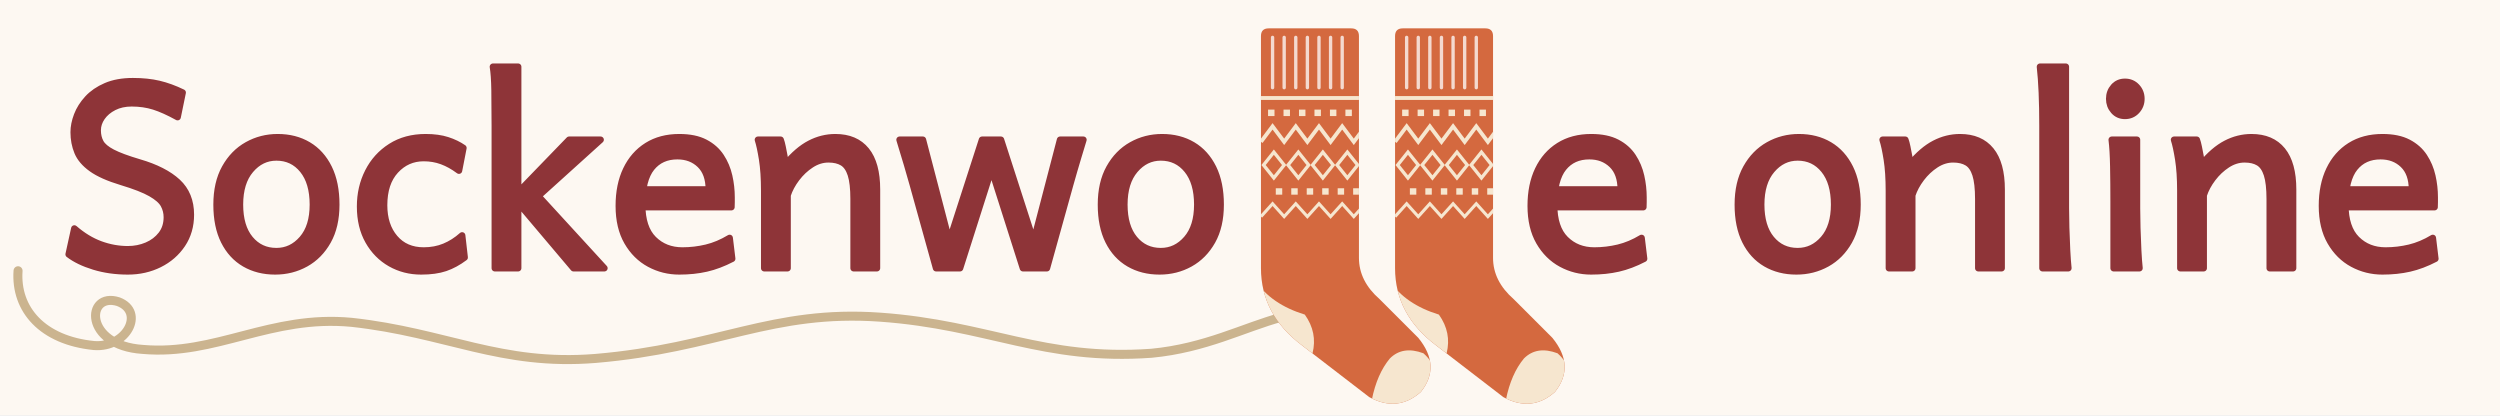
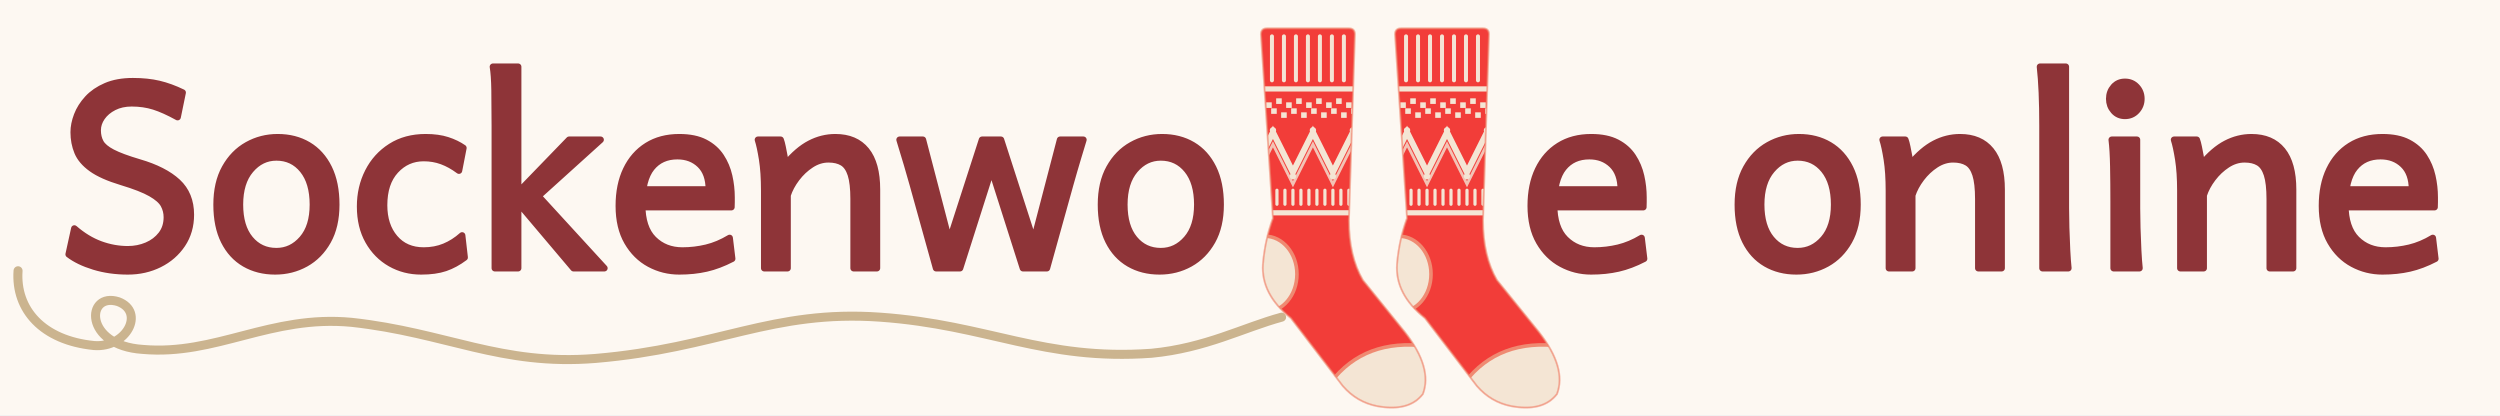
<svg xmlns="http://www.w3.org/2000/svg" viewBox="0 22 1939 322" width="1939" height="322">
  <rect x="0" y="22" width="1939" height="322" fill="#fdf8f2" />
  <path d="M14.0,232 C11.9,262 32.9,286 72.9,290 C98.1,292 112.8,264 91.8,256 C66.6,248 64.5,290 110.7,293 C167.5,298 209.6,266 272.7,272 C346.3,280 388.3,306 461.9,300 C556.6,292 598.6,262 682.7,268 C766.9,274 808.9,302 893.0,296 C935.1,292 964.5,276 994.0,268" fill="none" stroke="#cbb48f" stroke-width="7" stroke-linecap="round" stroke-linejoin="round" />
  <path d="M141.643 93.788 137.737 112.828Q127.29 107.067 119.38 104.577Q111.471 102.088 102.098 102.088Q94.286 102.088 88.33 105.114Q82.374 108.141 79.054 112.926Q75.734 117.71 75.734 123.081Q75.734 128.451 77.98 132.552Q80.226 136.653 87.158 140.266Q94.091 143.879 107.956 147.98Q127.387 153.643 137.689 163.163Q147.99 172.684 147.99 188.502Q147.99 201.586 141.35 211.497Q134.71 221.407 123.628 226.924Q112.545 232.441 99.168 232.441Q85.01 232.441 72.902 228.731Q60.795 225.02 53.276 219.259L57.67 199.242Q67.337 207.64 77.833 211.497Q88.33 215.354 99.168 215.354Q107.077 215.354 113.961 212.424Q120.845 209.495 125.141 203.929Q129.438 198.364 129.438 190.455Q129.438 185.279 126.997 180.788Q124.556 176.296 117.037 172.0Q109.519 167.704 94.286 163.114Q79.054 158.525 71.047 152.764Q63.04 147.003 60.111 139.924Q57.182 132.845 57.182 124.545Q57.182 118.296 59.818 111.412Q62.455 104.529 67.971 98.524Q73.488 92.519 82.227 88.759Q90.966 85.0 103.074 85.0Q114.401 85.0 123.286 87.099Q132.172 89.199 141.643 93.788Z M168.007 180.69Q168.007 163.896 174.5 152.227Q180.993 140.559 191.783 134.505Q202.572 128.451 215.364 128.451Q228.838 128.451 239.042 134.505Q249.246 140.559 255.007 152.227Q260.768 163.896 260.768 180.69Q260.768 197.485 254.274 209.007Q247.781 220.529 237.04 226.485Q226.3 232.441 213.411 232.441Q200.034 232.441 189.781 226.485Q179.529 220.529 173.768 209.007Q168.007 197.485 168.007 180.69ZM186.071 180.69Q186.071 197.778 193.931 207.298Q201.791 216.818 214.387 216.818Q226.202 216.818 234.453 207.298Q242.704 197.778 242.704 180.69Q242.704 163.505 234.843 153.79Q226.983 144.074 214.387 144.074Q202.572 144.074 194.322 153.79Q186.071 163.505 186.071 180.69Z M358.411 204.613 360.364 221.7Q352.943 227.266 345.327 229.854Q337.71 232.441 326.677 232.441Q313.593 232.441 302.852 226.338Q292.111 220.236 285.715 208.958Q279.32 197.68 279.32 182.155Q279.32 167.411 285.52 155.205Q291.721 143.0 303.145 135.726Q314.569 128.451 330.094 128.451Q339.859 128.451 346.938 130.746Q354.017 133.04 359.387 136.751L355.97 154.327Q349.428 149.444 342.788 147.003Q336.148 144.562 328.63 144.562Q315.643 144.562 306.758 154.229Q297.872 163.896 297.872 181.178Q297.872 196.899 306.172 206.614Q314.471 216.33 328.63 216.33Q337.418 216.33 344.741 213.303Q352.064 210.276 358.411 204.613Z M401.862 230.0H383.798Q383.798 218.185 383.798 204.857Q383.798 191.529 383.798 178.249Q383.798 164.97 383.798 153.204Q383.798 141.438 383.798 132.65Q383.798 123.862 383.798 119.663Q383.798 103.943 383.603 91.981Q383.407 80.02 382.333 73.771H401.862ZM441.407 130.404H465.818L412.212 178.835L396.98 176.296ZM399.421 176.296 409.673 165.556 468.747 230.0H444.825Z M567.269 182.643H494.623V168.973H549.791Q549.791 156.377 542.907 149.737Q536.024 143.098 525.38 143.098Q512.589 143.098 505.315 152.178Q498.04 161.259 498.04 180.69Q498.04 198.754 506.877 207.542Q515.714 216.33 529.286 216.33Q538.758 216.33 547.887 214.133Q557.017 211.936 565.902 206.566L567.855 222.677Q557.505 228.047 547.838 230.244Q538.172 232.441 526.845 232.441Q514.444 232.441 503.753 226.68Q493.061 220.919 486.519 209.593Q479.976 198.266 479.976 181.667Q479.976 165.458 485.689 153.545Q491.401 141.633 501.897 135.042Q512.394 128.451 526.845 128.451Q538.953 128.451 546.813 132.552Q554.673 136.653 559.165 143.488Q563.657 150.323 565.512 158.574Q567.367 166.825 567.367 175.027Q567.367 176.296 567.367 178.786Q567.367 181.276 567.269 182.643Z M680.145 230.0H662.081Q662.081 230.0 662.081 225.801Q662.081 221.603 662.081 214.963Q662.081 208.323 662.081 200.902Q662.081 193.481 662.081 186.891Q662.081 180.3 662.081 176.296Q662.081 164.091 659.933 157.402Q657.785 150.714 653.488 148.126Q649.192 145.539 642.552 145.539Q635.522 145.539 629.077 149.737Q622.633 153.936 617.8 160.332Q612.966 166.727 610.818 173.367V230.0H592.754Q592.754 230.0 592.754 225.655Q592.754 221.31 592.754 214.377Q592.754 207.444 592.754 199.291Q592.754 191.138 592.754 183.375Q592.754 175.613 592.754 169.949Q592.754 155.596 591.143 145.539Q589.532 135.481 587.872 130.404H605.448Q606.229 132.455 606.961 136.067Q607.694 139.68 608.377 143.391Q609.061 147.101 609.354 149.444Q618.63 138.313 628.101 133.382Q637.572 128.451 647.923 128.451Q663.545 128.451 671.845 138.655Q680.145 148.859 680.145 168.973Q680.145 173.855 680.145 181.423Q680.145 188.99 680.145 197.387Q680.145 205.785 680.145 213.205Q680.145 220.626 680.145 225.313Q680.145 230.0 680.145 230.0Z M761.677 130.404H776.323L801.71 209.007L822.215 130.404H840.279Q838.034 137.825 836.325 143.439Q834.616 149.054 833.152 154.131Q831.687 159.209 830.027 165.067L811.963 230.0H793.411L769.0 153.35L744.589 230.0H726.037L707.973 165.067Q705.825 157.256 703.481 149.444Q701.138 141.633 697.721 130.404H715.785L736.29 209.007Z M853.949 180.69Q853.949 163.896 860.443 152.227Q866.936 140.559 877.726 134.505Q888.515 128.451 901.306 128.451Q914.781 128.451 924.985 134.505Q935.189 140.559 940.949 152.227Q946.71 163.896 946.71 180.69Q946.71 197.485 940.217 209.007Q933.724 220.529 922.983 226.485Q912.242 232.441 899.354 232.441Q885.976 232.441 875.724 226.485Q865.471 220.529 859.71 209.007Q853.949 197.485 853.949 180.69ZM872.013 180.69Q872.013 197.778 879.874 207.298Q887.734 216.818 900.33 216.818Q912.145 216.818 920.396 207.298Q928.646 197.778 928.646 180.69Q928.646 163.505 920.786 153.79Q912.926 144.074 900.33 144.074Q888.515 144.074 880.264 153.79Q872.013 163.505 872.013 180.69Z" fill="#8e3438" stroke="#8e3438" stroke-width="5.08" stroke-linejoin="round" />
-   <g transform="translate(978.0,44.0)">
+   <g transform="translate(953.2,31.6) scale(1.55)">
    <clipPath id="a">
-       <path d="M0,6 Q0,0 6,0 H70 Q76,0 76,6 V178 Q76,196 92,210 L122,240 Q140,262 124,282 Q106,298 84,286 L32,246 Q0,222 0,186 Z" />
+       <path d="M16,11 Q16,8 19,8 H60 Q63,8 63,11 L60,104 Q60,122 67,134 L88,160 Q102,178 97,191 Q90,200 74,197 Q64,195 57,187 L31,153 Q16,141 17,126 Q18,114 22,103 Z" />
    </clipPath>
-     <path d="M0,6 Q0,0 6,0 H70 Q76,0 76,6 V178 Q76,196 92,210 L122,240 Q140,262 124,282 Q106,298 84,286 L32,246 Q0,222 0,186 Z" fill="#d4693f" />
+     <path d="M16,11 Q16,8 19,8 H60 Q63,8 63,11 L60,104 Q60,122 67,134 L88,160 Q102,178 97,191 Q90,200 74,197 Q64,195 57,187 L31,153 Q16,141 17,126 Q18,114 22,103 Z" fill="#f23d39" />
    <g clip-path="url(#a)">
-       <line x1="9" y1="7" x2="9" y2="46" stroke="#ffffff" stroke-opacity=".75" stroke-width="2.6" stroke-linecap="round" />
-       <line x1="18" y1="7" x2="18" y2="46" stroke="#ffffff" stroke-opacity=".75" stroke-width="2.6" stroke-linecap="round" />
-       <line x1="27" y1="7" x2="27" y2="46" stroke="#ffffff" stroke-opacity=".75" stroke-width="2.6" stroke-linecap="round" />
-       <line x1="36" y1="7" x2="36" y2="46" stroke="#ffffff" stroke-opacity=".75" stroke-width="2.6" stroke-linecap="round" />
-       <line x1="45" y1="7" x2="45" y2="46" stroke="#ffffff" stroke-opacity=".75" stroke-width="2.6" stroke-linecap="round" />
-       <line x1="54" y1="7" x2="54" y2="46" stroke="#ffffff" stroke-opacity=".75" stroke-width="2.6" stroke-linecap="round" />
-       <line x1="63" y1="7" x2="63" y2="46" stroke="#ffffff" stroke-opacity=".75" stroke-width="2.6" stroke-linecap="round" />
-       <line x1="0" y1="54" x2="76" y2="54" stroke="#f6e6cf" stroke-width="3" />
-       <rect x="5.5" y="63" width="5" height="5" fill="#f6e6cf" />
-       <rect x="17.5" y="63" width="5" height="5" fill="#f6e6cf" />
-       <rect x="29.5" y="63" width="5" height="5" fill="#f6e6cf" />
-       <rect x="41.5" y="63" width="5" height="5" fill="#f6e6cf" />
-       <rect x="53.5" y="63" width="5" height="5" fill="#f6e6cf" />
-       <rect x="65.5" y="63" width="5" height="5" fill="#f6e6cf" />
-       <polyline points="0,88 9,76 18,88 27,76 36,88 45,76 54,88 63,76 72,88 81,76" fill="none" stroke="#f6e6cf" stroke-width="3" stroke-linejoin="miter" />
-       <path d="M10,96 l8,10 l-8,10 l-8,-10 Z" fill="none" stroke="#f6e6cf" stroke-width="2.6" />
-       <path d="M29,96 l8,10 l-8,10 l-8,-10 Z" fill="none" stroke="#f6e6cf" stroke-width="2.6" />
-       <path d="M48,96 l8,10 l-8,10 l-8,-10 Z" fill="none" stroke="#f6e6cf" stroke-width="2.6" />
-       <path d="M67,96 l8,10 l-8,10 l-8,-10 Z" fill="none" stroke="#f6e6cf" stroke-width="2.6" />
-       <rect x="11.5" y="124" width="5" height="5" fill="#f6e6cf" />
-       <rect x="23.5" y="124" width="5" height="5" fill="#f6e6cf" />
-       <rect x="35.5" y="124" width="5" height="5" fill="#f6e6cf" />
-       <rect x="47.5" y="124" width="5" height="5" fill="#f6e6cf" />
-       <rect x="59.5" y="124" width="5" height="5" fill="#f6e6cf" />
-       <rect x="71.5" y="124" width="5" height="5" fill="#f6e6cf" />
-       <polyline points="0,146 9,136 18,146 27,136 36,146 45,136 54,146 63,136 72,146 81,136" fill="none" stroke="#f6e6cf" stroke-width="2.4" />
-       <path d="M-4,196 Q8,214 34,222 Q44,236 40,252 L30,262 Q-4,236 -4,206 Z" fill="#f6e6cf" />
-       <path d="M100,256 Q110,246 126,252 Q142,266 128,284 Q110,300 86,288 Q90,268 100,256 Z" fill="#f6e6cf" />
+       <line x1="21.5" y1="12" x2="21.5" y2="34" stroke="#f4e5d4" stroke-width="2" stroke-linecap="round" />
+       <line x1="27.5" y1="12" x2="27.5" y2="34" stroke="#f4e5d4" stroke-width="2" stroke-linecap="round" />
+       <line x1="33.5" y1="12" x2="33.5" y2="34" stroke="#f4e5d4" stroke-width="2" stroke-linecap="round" />
+       <line x1="39.5" y1="12" x2="39.5" y2="34" stroke="#f4e5d4" stroke-width="2" stroke-linecap="round" />
+       <line x1="45.5" y1="12" x2="45.5" y2="34" stroke="#f4e5d4" stroke-width="2" stroke-linecap="round" />
+       <line x1="51.5" y1="12" x2="51.5" y2="34" stroke="#f4e5d4" stroke-width="2" stroke-linecap="round" />
+       <line x1="57.5" y1="12" x2="57.5" y2="34" stroke="#f4e5d4" stroke-width="2" stroke-linecap="round" />
+       <rect x="10" y="37" width="60" height="2.6" fill="#f4e5d4" />
+       <rect x="18.6" y="45" width="2.8" height="2.8" fill="#f4e5d4" />
+       <rect x="21.1" y="48" width="2.8" height="2.8" fill="#f4e5d4" />
+       <rect x="23.6" y="43" width="2.8" height="2.8" fill="#f4e5d4" />
+       <rect x="26.1" y="50" width="2.8" height="2.8" fill="#f4e5d4" />
+       <rect x="28.6" y="45" width="2.8" height="2.8" fill="#f4e5d4" />
+       <rect x="31.1" y="48" width="2.8" height="2.8" fill="#f4e5d4" />
+       <rect x="33.6" y="43" width="2.8" height="2.8" fill="#f4e5d4" />
+       <rect x="36.1" y="50" width="2.8" height="2.8" fill="#f4e5d4" />
+       <rect x="38.6" y="45" width="2.8" height="2.8" fill="#f4e5d4" />
+       <rect x="41.1" y="48" width="2.8" height="2.8" fill="#f4e5d4" />
+       <rect x="43.6" y="43" width="2.8" height="2.8" fill="#f4e5d4" />
+       <rect x="46.1" y="50" width="2.8" height="2.8" fill="#f4e5d4" />
+       <rect x="48.6" y="45" width="2.8" height="2.8" fill="#f4e5d4" />
+       <rect x="51.1" y="48" width="2.8" height="2.8" fill="#f4e5d4" />
+       <rect x="53.6" y="43" width="2.8" height="2.8" fill="#f4e5d4" />
+       <rect x="56.1" y="50" width="2.8" height="2.8" fill="#f4e5d4" />
+       <rect x="58.6" y="45" width="2.8" height="2.8" fill="#f4e5d4" />
+       <rect x="61.1" y="48" width="2.8" height="2.8" fill="#f4e5d4" />
+       <polyline points="12,80 22,60 32,80 42,60 52,80 62,60 72,80" fill="none" stroke="#f4e5d4" stroke-width="3" stroke-linejoin="miter" />
+       <polyline points="12,86 22,66 32,86 42,66 52,86 62,66 72,86" fill="none" stroke="#f4e5d4" stroke-width="1.4" stroke-opacity=".8" />
+       <circle cx="22" cy="59" r="1.6" fill="#f4e5d4" />
+       <circle cx="42" cy="59" r="1.6" fill="#f4e5d4" />
+       <circle cx="62" cy="59" r="1.6" fill="#f4e5d4" />
+       <circle cx="32" cy="82" r="1.6" fill="#f4e5d4" />
+       <circle cx="52" cy="82" r="1.6" fill="#f4e5d4" />
+       <line x1="20" y1="89" x2="20" y2="96" stroke="#f4e5d4" stroke-width="1.6" stroke-linecap="round" />
+       <line x1="24" y1="89" x2="24" y2="96" stroke="#f4e5d4" stroke-width="1.6" stroke-linecap="round" />
+       <line x1="28" y1="89" x2="28" y2="96" stroke="#f4e5d4" stroke-width="1.6" stroke-linecap="round" />
+       <line x1="32" y1="89" x2="32" y2="96" stroke="#f4e5d4" stroke-width="1.6" stroke-linecap="round" />
+       <line x1="36" y1="89" x2="36" y2="96" stroke="#f4e5d4" stroke-width="1.6" stroke-linecap="round" />
+       <line x1="40" y1="89" x2="40" y2="96" stroke="#f4e5d4" stroke-width="1.6" stroke-linecap="round" />
+       <line x1="44" y1="89" x2="44" y2="96" stroke="#f4e5d4" stroke-width="1.6" stroke-linecap="round" />
+       <line x1="48" y1="89" x2="48" y2="96" stroke="#f4e5d4" stroke-width="1.6" stroke-linecap="round" />
+       <line x1="52" y1="89" x2="52" y2="96" stroke="#f4e5d4" stroke-width="1.6" stroke-linecap="round" />
+       <line x1="56" y1="89" x2="56" y2="96" stroke="#f4e5d4" stroke-width="1.6" stroke-linecap="round" />
+       <line x1="60" y1="89" x2="60" y2="96" stroke="#f4e5d4" stroke-width="1.6" stroke-linecap="round" />
+       <rect x="10" y="99" width="60" height="2.6" fill="#f4e5d4" />
+       <ellipse cx="18" cy="131" rx="16" ry="19" fill="#f4e5d4" stroke="#ef8a72" stroke-width="1.8" />
+       <path d="M48,200 L51,185 Q68,163 99,167 L114,200 Z" fill="#f4e5d4" stroke="#ef8a72" stroke-width="1.8" />
    </g>
+     <path d="M16,11 Q16,8 19,8 H60 Q63,8 63,11 L60,104 Q60,122 67,134 L88,160 Q102,178 97,191 Q90,200 74,197 Q64,195 57,187 L31,153 Q16,141 17,126 Q18,114 22,103 Z" fill="none" stroke="#ef8a72" stroke-width="1" stroke-opacity=".6" />
  </g>
-   <g transform="translate(1082.0,44.0)">
+   <g transform="translate(1057.2,31.6) scale(1.55)">
    <clipPath id="b">
-       <path d="M0,6 Q0,0 6,0 H70 Q76,0 76,6 V178 Q76,196 92,210 L122,240 Q140,262 124,282 Q106,298 84,286 L32,246 Q0,222 0,186 Z" />
+       <path d="M16,11 Q16,8 19,8 H60 Q63,8 63,11 L60,104 Q60,122 67,134 L88,160 Q102,178 97,191 Q90,200 74,197 Q64,195 57,187 L31,153 Q16,141 17,126 Q18,114 22,103 Z" />
    </clipPath>
-     <path d="M0,6 Q0,0 6,0 H70 Q76,0 76,6 V178 Q76,196 92,210 L122,240 Q140,262 124,282 Q106,298 84,286 L32,246 Q0,222 0,186 Z" fill="#d4693f" />
+     <path d="M16,11 Q16,8 19,8 H60 Q63,8 63,11 L60,104 Q60,122 67,134 L88,160 Q102,178 97,191 Q90,200 74,197 Q64,195 57,187 L31,153 Q16,141 17,126 Q18,114 22,103 Z" fill="#f23d39" />
    <g clip-path="url(#b)">
-       <line x1="9" y1="7" x2="9" y2="46" stroke="#ffffff" stroke-opacity=".75" stroke-width="2.6" stroke-linecap="round" />
-       <line x1="18" y1="7" x2="18" y2="46" stroke="#ffffff" stroke-opacity=".75" stroke-width="2.6" stroke-linecap="round" />
-       <line x1="27" y1="7" x2="27" y2="46" stroke="#ffffff" stroke-opacity=".75" stroke-width="2.6" stroke-linecap="round" />
-       <line x1="36" y1="7" x2="36" y2="46" stroke="#ffffff" stroke-opacity=".75" stroke-width="2.6" stroke-linecap="round" />
-       <line x1="45" y1="7" x2="45" y2="46" stroke="#ffffff" stroke-opacity=".75" stroke-width="2.6" stroke-linecap="round" />
-       <line x1="54" y1="7" x2="54" y2="46" stroke="#ffffff" stroke-opacity=".75" stroke-width="2.6" stroke-linecap="round" />
-       <line x1="63" y1="7" x2="63" y2="46" stroke="#ffffff" stroke-opacity=".75" stroke-width="2.6" stroke-linecap="round" />
-       <line x1="0" y1="54" x2="76" y2="54" stroke="#f6e6cf" stroke-width="3" />
-       <rect x="5.5" y="63" width="5" height="5" fill="#f6e6cf" />
-       <rect x="17.5" y="63" width="5" height="5" fill="#f6e6cf" />
-       <rect x="29.5" y="63" width="5" height="5" fill="#f6e6cf" />
-       <rect x="41.5" y="63" width="5" height="5" fill="#f6e6cf" />
-       <rect x="53.5" y="63" width="5" height="5" fill="#f6e6cf" />
-       <rect x="65.5" y="63" width="5" height="5" fill="#f6e6cf" />
-       <polyline points="0,88 9,76 18,88 27,76 36,88 45,76 54,88 63,76 72,88 81,76" fill="none" stroke="#f6e6cf" stroke-width="3" stroke-linejoin="miter" />
-       <path d="M10,96 l8,10 l-8,10 l-8,-10 Z" fill="none" stroke="#f6e6cf" stroke-width="2.6" />
-       <path d="M29,96 l8,10 l-8,10 l-8,-10 Z" fill="none" stroke="#f6e6cf" stroke-width="2.6" />
-       <path d="M48,96 l8,10 l-8,10 l-8,-10 Z" fill="none" stroke="#f6e6cf" stroke-width="2.6" />
-       <path d="M67,96 l8,10 l-8,10 l-8,-10 Z" fill="none" stroke="#f6e6cf" stroke-width="2.6" />
-       <rect x="11.5" y="124" width="5" height="5" fill="#f6e6cf" />
-       <rect x="23.5" y="124" width="5" height="5" fill="#f6e6cf" />
-       <rect x="35.5" y="124" width="5" height="5" fill="#f6e6cf" />
-       <rect x="47.5" y="124" width="5" height="5" fill="#f6e6cf" />
-       <rect x="59.5" y="124" width="5" height="5" fill="#f6e6cf" />
-       <rect x="71.5" y="124" width="5" height="5" fill="#f6e6cf" />
-       <polyline points="0,146 9,136 18,146 27,136 36,146 45,136 54,146 63,136 72,146 81,136" fill="none" stroke="#f6e6cf" stroke-width="2.4" />
-       <path d="M-4,196 Q8,214 34,222 Q44,236 40,252 L30,262 Q-4,236 -4,206 Z" fill="#f6e6cf" />
-       <path d="M100,256 Q110,246 126,252 Q142,266 128,284 Q110,300 86,288 Q90,268 100,256 Z" fill="#f6e6cf" />
+       <line x1="21.5" y1="12" x2="21.5" y2="34" stroke="#f4e5d4" stroke-width="2" stroke-linecap="round" />
+       <line x1="27.5" y1="12" x2="27.5" y2="34" stroke="#f4e5d4" stroke-width="2" stroke-linecap="round" />
+       <line x1="33.5" y1="12" x2="33.5" y2="34" stroke="#f4e5d4" stroke-width="2" stroke-linecap="round" />
+       <line x1="39.5" y1="12" x2="39.5" y2="34" stroke="#f4e5d4" stroke-width="2" stroke-linecap="round" />
+       <line x1="45.5" y1="12" x2="45.5" y2="34" stroke="#f4e5d4" stroke-width="2" stroke-linecap="round" />
+       <line x1="51.5" y1="12" x2="51.5" y2="34" stroke="#f4e5d4" stroke-width="2" stroke-linecap="round" />
+       <line x1="57.5" y1="12" x2="57.5" y2="34" stroke="#f4e5d4" stroke-width="2" stroke-linecap="round" />
+       <rect x="10" y="37" width="60" height="2.6" fill="#f4e5d4" />
+       <rect x="18.6" y="45" width="2.8" height="2.8" fill="#f4e5d4" />
+       <rect x="21.1" y="48" width="2.8" height="2.8" fill="#f4e5d4" />
+       <rect x="23.6" y="43" width="2.8" height="2.8" fill="#f4e5d4" />
+       <rect x="26.1" y="50" width="2.8" height="2.8" fill="#f4e5d4" />
+       <rect x="28.6" y="45" width="2.8" height="2.8" fill="#f4e5d4" />
+       <rect x="31.1" y="48" width="2.8" height="2.8" fill="#f4e5d4" />
+       <rect x="33.6" y="43" width="2.8" height="2.8" fill="#f4e5d4" />
+       <rect x="36.1" y="50" width="2.8" height="2.8" fill="#f4e5d4" />
+       <rect x="38.6" y="45" width="2.8" height="2.8" fill="#f4e5d4" />
+       <rect x="41.1" y="48" width="2.8" height="2.8" fill="#f4e5d4" />
+       <rect x="43.6" y="43" width="2.8" height="2.8" fill="#f4e5d4" />
+       <rect x="46.1" y="50" width="2.8" height="2.8" fill="#f4e5d4" />
+       <rect x="48.6" y="45" width="2.8" height="2.8" fill="#f4e5d4" />
+       <rect x="51.1" y="48" width="2.8" height="2.8" fill="#f4e5d4" />
+       <rect x="53.6" y="43" width="2.8" height="2.8" fill="#f4e5d4" />
+       <rect x="56.1" y="50" width="2.8" height="2.8" fill="#f4e5d4" />
+       <rect x="58.6" y="45" width="2.8" height="2.8" fill="#f4e5d4" />
+       <rect x="61.1" y="48" width="2.8" height="2.8" fill="#f4e5d4" />
+       <polyline points="12,80 22,60 32,80 42,60 52,80 62,60 72,80" fill="none" stroke="#f4e5d4" stroke-width="3" stroke-linejoin="miter" />
+       <polyline points="12,86 22,66 32,86 42,66 52,86 62,66 72,86" fill="none" stroke="#f4e5d4" stroke-width="1.4" stroke-opacity=".8" />
+       <circle cx="22" cy="59" r="1.6" fill="#f4e5d4" />
+       <circle cx="42" cy="59" r="1.6" fill="#f4e5d4" />
+       <circle cx="62" cy="59" r="1.6" fill="#f4e5d4" />
+       <circle cx="32" cy="82" r="1.6" fill="#f4e5d4" />
+       <circle cx="52" cy="82" r="1.6" fill="#f4e5d4" />
+       <line x1="20" y1="89" x2="20" y2="96" stroke="#f4e5d4" stroke-width="1.6" stroke-linecap="round" />
+       <line x1="24" y1="89" x2="24" y2="96" stroke="#f4e5d4" stroke-width="1.6" stroke-linecap="round" />
+       <line x1="28" y1="89" x2="28" y2="96" stroke="#f4e5d4" stroke-width="1.6" stroke-linecap="round" />
+       <line x1="32" y1="89" x2="32" y2="96" stroke="#f4e5d4" stroke-width="1.6" stroke-linecap="round" />
+       <line x1="36" y1="89" x2="36" y2="96" stroke="#f4e5d4" stroke-width="1.6" stroke-linecap="round" />
+       <line x1="40" y1="89" x2="40" y2="96" stroke="#f4e5d4" stroke-width="1.6" stroke-linecap="round" />
+       <line x1="44" y1="89" x2="44" y2="96" stroke="#f4e5d4" stroke-width="1.6" stroke-linecap="round" />
+       <line x1="48" y1="89" x2="48" y2="96" stroke="#f4e5d4" stroke-width="1.6" stroke-linecap="round" />
+       <line x1="52" y1="89" x2="52" y2="96" stroke="#f4e5d4" stroke-width="1.6" stroke-linecap="round" />
+       <line x1="56" y1="89" x2="56" y2="96" stroke="#f4e5d4" stroke-width="1.6" stroke-linecap="round" />
+       <line x1="60" y1="89" x2="60" y2="96" stroke="#f4e5d4" stroke-width="1.6" stroke-linecap="round" />
+       <rect x="10" y="99" width="60" height="2.6" fill="#f4e5d4" />
+       <ellipse cx="18" cy="131" rx="16" ry="19" fill="#f4e5d4" stroke="#ef8a72" stroke-width="1.8" />
+       <path d="M48,200 L51,185 Q68,163 99,167 L114,200 Z" fill="#f4e5d4" stroke="#ef8a72" stroke-width="1.8" />
    </g>
+     <path d="M16,11 Q16,8 19,8 H60 Q63,8 63,11 L60,104 Q60,122 67,134 L88,160 Q102,178 97,191 Q90,200 74,197 Q64,195 57,187 L31,153 Q16,141 17,126 Q18,114 22,103 Z" fill="none" stroke="#ef8a72" stroke-width="1" stroke-opacity=".6" />
  </g>
  <path d="M1274.556 182.643H1201.909V168.973H1257.077Q1257.077 156.377 1250.194 149.737Q1243.31 143.098 1232.667 143.098Q1219.875 143.098 1212.601 152.178Q1205.327 161.259 1205.327 180.69Q1205.327 198.754 1214.163 207.542Q1223.0 216.33 1236.572 216.33Q1246.044 216.33 1255.173 214.133Q1264.303 211.936 1273.189 206.566L1275.141 222.677Q1264.791 228.047 1255.125 230.244Q1245.458 232.441 1234.131 232.441Q1221.731 232.441 1211.039 226.68Q1200.347 220.919 1193.805 209.593Q1187.263 198.266 1187.263 181.667Q1187.263 165.458 1192.975 153.545Q1198.687 141.633 1209.184 135.042Q1219.68 128.451 1234.131 128.451Q1246.239 128.451 1254.099 132.552Q1261.96 136.653 1266.451 143.488Q1270.943 150.323 1272.798 158.574Q1274.653 166.825 1274.653 175.027Q1274.653 176.296 1274.653 178.786Q1274.653 181.276 1274.556 182.643Z  M1347.886 180.69Q1347.886 163.896 1354.379 152.227Q1360.872 140.559 1371.662 134.505Q1382.451 128.451 1395.242 128.451Q1408.717 128.451 1418.921 134.505Q1429.125 140.559 1434.886 152.227Q1440.646 163.896 1440.646 180.69Q1440.646 197.485 1434.153 209.007Q1427.66 220.529 1416.919 226.485Q1406.178 232.441 1393.29 232.441Q1379.912 232.441 1369.66 226.485Q1359.407 220.529 1353.646 209.007Q1347.886 197.485 1347.886 180.69ZM1365.949 180.69Q1365.949 197.778 1373.81 207.298Q1381.67 216.818 1394.266 216.818Q1406.081 216.818 1414.332 207.298Q1422.582 197.778 1422.582 180.69Q1422.582 163.505 1414.722 153.79Q1406.862 144.074 1394.266 144.074Q1382.451 144.074 1374.2 153.79Q1365.949 163.505 1365.949 180.69Z M1552.448 230.0H1534.384Q1534.384 230.0 1534.384 225.801Q1534.384 221.603 1534.384 214.963Q1534.384 208.323 1534.384 200.902Q1534.384 193.481 1534.384 186.891Q1534.384 180.3 1534.384 176.296Q1534.384 164.091 1532.236 157.402Q1530.088 150.714 1525.791 148.126Q1521.495 145.539 1514.855 145.539Q1507.825 145.539 1501.38 149.737Q1494.936 153.936 1490.103 160.332Q1485.269 166.727 1483.121 173.367V230.0H1465.057Q1465.057 230.0 1465.057 225.655Q1465.057 221.31 1465.057 214.377Q1465.057 207.444 1465.057 199.291Q1465.057 191.138 1465.057 183.375Q1465.057 175.613 1465.057 169.949Q1465.057 155.596 1463.446 145.539Q1461.835 135.481 1460.175 130.404H1477.751Q1478.532 132.455 1479.264 136.067Q1479.997 139.68 1480.68 143.391Q1481.364 147.101 1481.657 149.444Q1490.933 138.313 1500.404 133.382Q1509.875 128.451 1520.226 128.451Q1535.848 128.451 1544.148 138.655Q1552.448 148.859 1552.448 168.973Q1552.448 173.855 1552.448 181.423Q1552.448 188.99 1552.448 197.387Q1552.448 205.785 1552.448 213.205Q1552.448 220.626 1552.448 225.313Q1552.448 230.0 1552.448 230.0Z M1602.246 73.771V183.62Q1602.246 189.869 1602.49 198.754Q1602.734 207.64 1603.173 216.135Q1603.613 224.63 1604.199 230.0H1584.182V119.663Q1584.182 91.054 1582.229 73.771Z M1637.886 130.404H1657.414Q1657.414 143.684 1657.414 156.963Q1657.414 170.242 1657.414 183.62Q1657.414 189.869 1657.658 198.803Q1657.902 207.737 1658.342 216.232Q1658.781 224.727 1659.367 230.0H1639.35Q1639.35 222.97 1639.35 213.498Q1639.35 204.027 1639.35 194.604Q1639.35 185.182 1639.35 178.249Q1639.35 163.993 1639.106 151.056Q1638.862 138.118 1637.886 130.404ZM1635.933 98.67Q1635.933 93.202 1639.35 89.345Q1642.768 85.488 1648.138 85.488Q1653.606 85.488 1657.219 89.345Q1660.832 93.202 1660.832 98.67Q1660.832 104.04 1657.219 107.946Q1653.606 111.852 1648.138 111.852Q1642.768 111.852 1639.35 107.946Q1635.933 104.04 1635.933 98.67Z M1778.492 230.0H1760.428Q1760.428 230.0 1760.428 225.801Q1760.428 221.603 1760.428 214.963Q1760.428 208.323 1760.428 200.902Q1760.428 193.481 1760.428 186.891Q1760.428 180.3 1760.428 176.296Q1760.428 164.091 1758.279 157.402Q1756.131 150.714 1751.835 148.126Q1747.539 145.539 1740.899 145.539Q1733.869 145.539 1727.424 149.737Q1720.98 153.936 1716.146 160.332Q1711.313 166.727 1709.165 173.367V230.0H1691.101Q1691.101 230.0 1691.101 225.655Q1691.101 221.31 1691.101 214.377Q1691.101 207.444 1691.101 199.291Q1691.101 191.138 1691.101 183.375Q1691.101 175.613 1691.101 169.949Q1691.101 155.596 1689.49 145.539Q1687.879 135.481 1686.219 130.404H1703.795Q1704.576 132.455 1705.308 136.067Q1706.04 139.68 1706.724 143.391Q1707.407 147.101 1707.7 149.444Q1716.976 138.313 1726.448 133.382Q1735.919 128.451 1746.269 128.451Q1761.892 128.451 1770.192 138.655Q1778.492 148.859 1778.492 168.973Q1778.492 173.855 1778.492 181.423Q1778.492 188.99 1778.492 197.387Q1778.492 205.785 1778.492 213.205Q1778.492 220.626 1778.492 225.313Q1778.492 230.0 1778.492 230.0Z M1888.242 182.643H1815.596V168.973H1870.764Q1870.764 156.377 1863.88 149.737Q1856.997 143.098 1846.354 143.098Q1833.562 143.098 1826.288 152.178Q1819.013 161.259 1819.013 180.69Q1819.013 198.754 1827.85 207.542Q1836.687 216.33 1850.259 216.33Q1859.731 216.33 1868.86 214.133Q1877.99 211.936 1886.875 206.566L1888.828 222.677Q1878.478 228.047 1868.811 230.244Q1859.145 232.441 1847.818 232.441Q1835.418 232.441 1824.726 226.68Q1814.034 220.919 1807.492 209.593Q1800.949 198.266 1800.949 181.667Q1800.949 165.458 1806.662 153.545Q1812.374 141.633 1822.87 135.042Q1833.367 128.451 1847.818 128.451Q1859.926 128.451 1867.786 132.552Q1875.646 136.653 1880.138 143.488Q1884.63 150.323 1886.485 158.574Q1888.34 166.825 1888.34 175.027Q1888.34 176.296 1888.34 178.786Q1888.34 181.276 1888.242 182.643Z" fill="#8e3438" stroke="#8e3438" stroke-width="5.08" stroke-linejoin="round" />
</svg>
